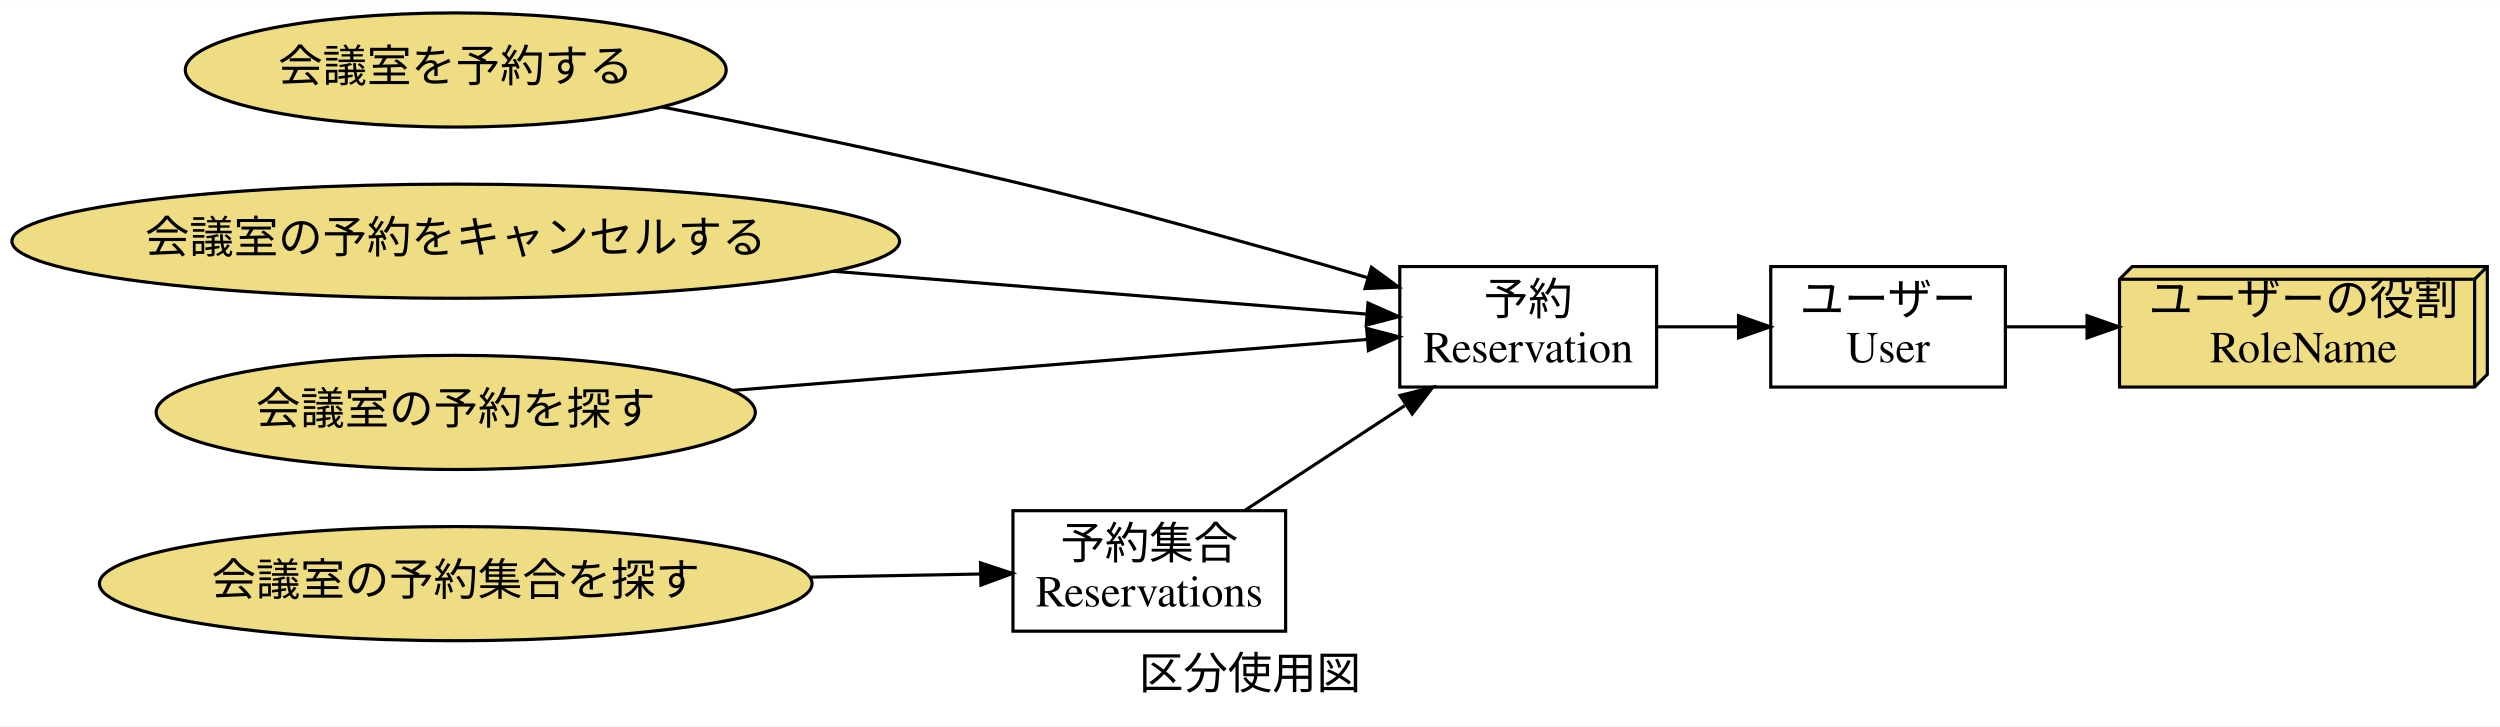
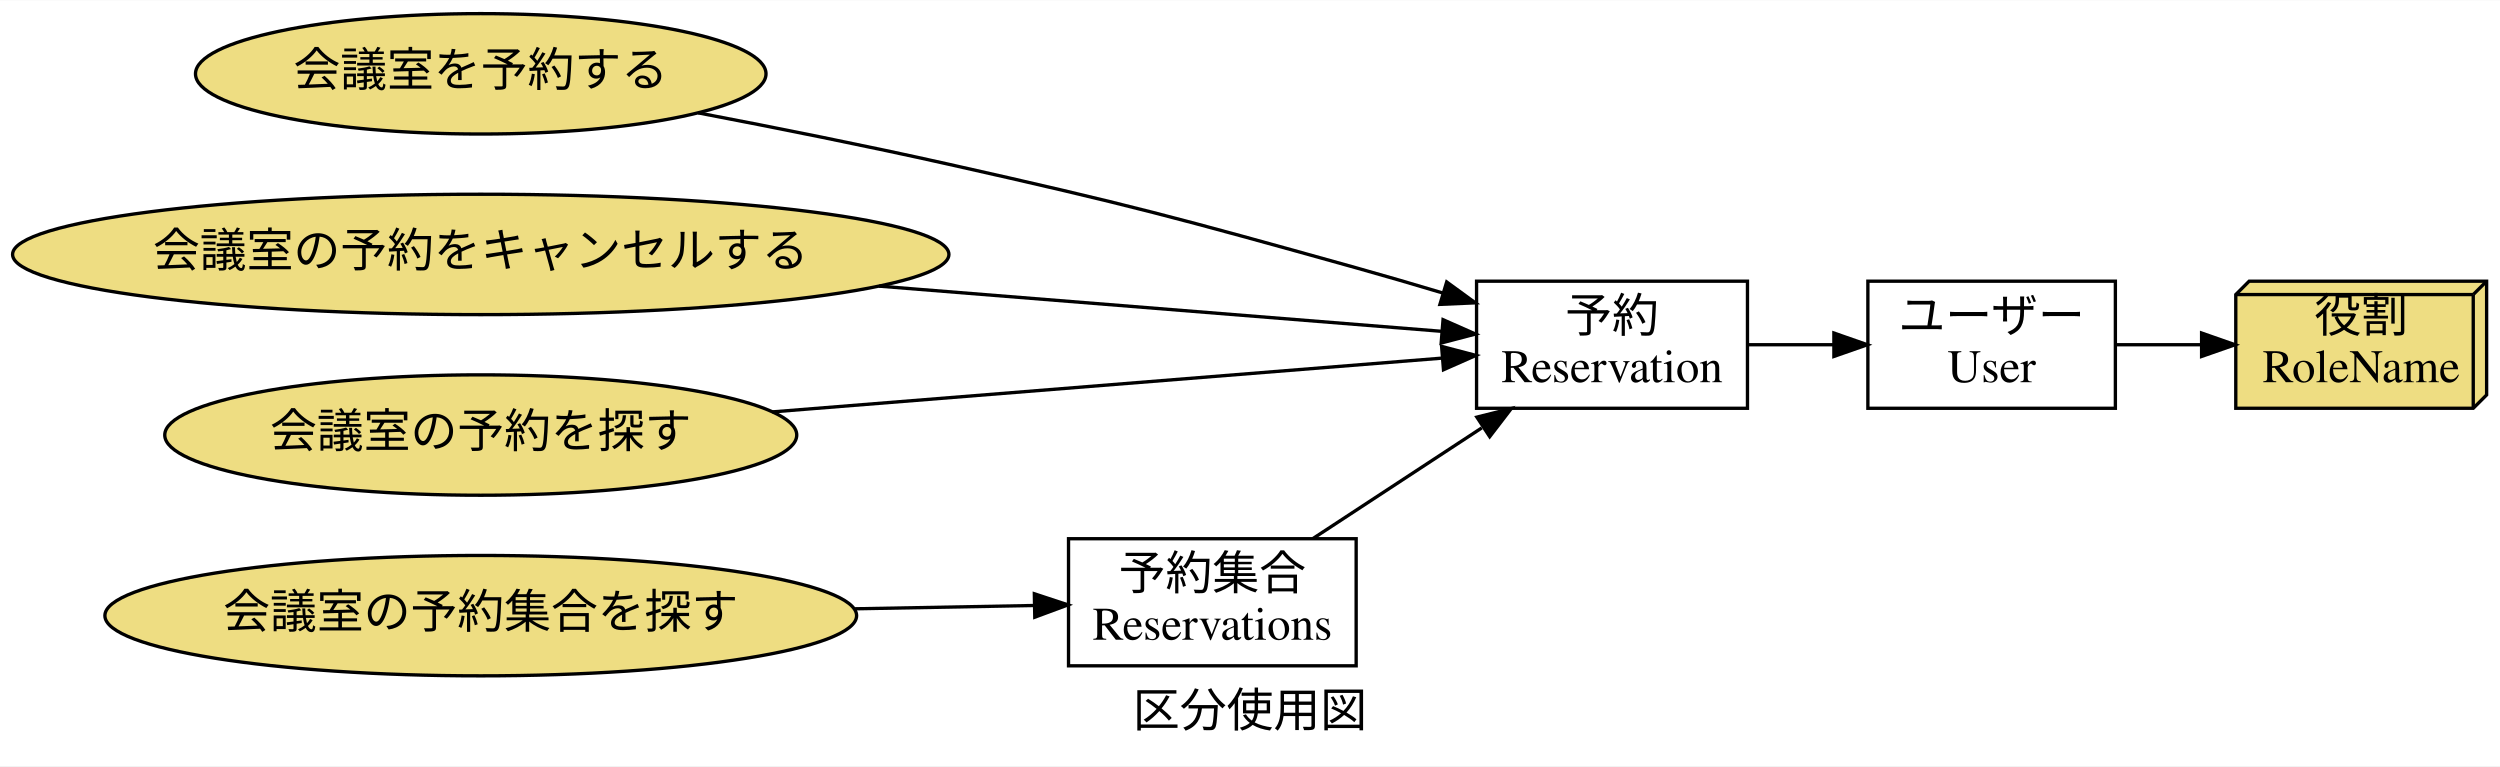
- <svg xmlns="http://www.w3.org/2000/svg" xmlns:xlink="http://www.w3.org/1999/xlink" width="788px" height="229px" viewBox="0.00 0.00 788.48 229.00">
+ <svg xmlns="http://www.w3.org/2000/svg" xmlns:xlink="http://www.w3.org/1999/xlink" width="747px" height="229px" viewBox="0.00 0.00 747.48 229.00">
  <g id="graph0" class="graph" transform="scale(1.0 1.0) rotate(0) translate(4 225)">
-     <polygon fill="white" stroke="transparent" points="-4,4 -4,-225 784.48,-225 784.48,4 -4,4" />
-     <text text-anchor="middle" x="390.24" y="-7.8" font-family="Times,serif" font-size="14.00">区分使用図</text>
+     <polygon fill="white" stroke="transparent" points="-4,4 -4,-225 743.48,-225 743.48,4 -4,4" />
+     <text text-anchor="middle" x="369.74" y="-7.8" font-family="Times,serif" font-size="14.00">区分使用図</text>
    <g id="node1" class="node">
-       <polygon fill="#eedd82" stroke="black" points="780.48,-141 668.48,-141 664.48,-137 664.48,-103 776.48,-103 780.48,-107 780.48,-141" />
-       <polyline fill="none" stroke="black" points="776.48,-137 664.48,-137 " />
-       <polyline fill="none" stroke="black" points="776.48,-137 776.48,-103 " />
-       <polyline fill="none" stroke="black" points="776.48,-137 780.48,-141 " />
-       <text text-anchor="middle" x="722.48" y="-125.8" font-family="Times,serif" font-size="14.00">ユーザーの役割</text>
-       <text text-anchor="middle" x="722.48" y="-110.8" font-family="Times,serif" font-size="14.00">RoleName</text>
+       <polygon fill="#eedd82" stroke="black" points="739.48,-141 668.48,-141 664.48,-137 664.48,-103 735.48,-103 739.48,-107 739.48,-141" />
+       <polyline fill="none" stroke="black" points="735.48,-137 664.48,-137 " />
+       <polyline fill="none" stroke="black" points="735.48,-137 735.48,-103 " />
+       <polyline fill="none" stroke="black" points="735.48,-137 739.48,-141 " />
+       <text text-anchor="middle" x="701.98" y="-125.8" font-family="Times,serif" font-size="14.00">役割</text>
+       <text text-anchor="middle" x="701.98" y="-110.8" font-family="Times,serif" font-size="14.00">RoleName</text>
    </g>
    <g id="node2" class="node">
      <g id="a_node2">
        <a xlink:href="https://github.com/system-sekkei/library/tree/master/src/main/java/mrs/application/service/reservation/ReservationService.java" xlink:title="ReservationService.reserve(Reservation)">
          <ellipse fill="#eedd82" stroke="black" cx="139.74" cy="-203" rx="85.29" ry="18" />
          <text text-anchor="middle" x="139.74" y="-199.3" font-family="Times,serif" font-size="14.00">
                        会議室を予約する
                    </text>
        </a>
      </g>
    </g>
    <g id="node6" class="node">
      <polygon fill="white" stroke="black" points="518.48,-141 437.48,-141 437.48,-103 518.48,-103 518.48,-141" />
      <text text-anchor="middle" x="477.98" y="-125.8" font-family="Times,serif" font-size="14.00">予約</text>
      <text text-anchor="middle" x="477.98" y="-110.8" font-family="Times,serif" font-size="14.00">Reservation
            </text>
    </g>
    <g id="edge4" class="edge">
      <path fill="none" stroke="black" d="M204.78,-191.32C228.33,-186.82 255.17,-181.45 279.48,-176 334.07,-163.76 347.59,-160.04 401.48,-145 409.91,-142.64 418.85,-140.03 427.5,-137.43" />
      <polygon fill="black" stroke="black" points="428.55,-140.77 437.11,-134.53 426.53,-134.07 428.55,-140.77" />
    </g>
    <g id="node3" class="node">
      <g id="a_node3">
        <a xlink:href="https://github.com/system-sekkei/library/tree/master/src/main/java/mrs/application/service/reservation/ReservationService.java" xlink:title="ReservationService.cancel(Reservation)">
          <ellipse fill="#eedd82" stroke="black" cx="139.74" cy="-149" rx="139.98" ry="18" />
          <text text-anchor="middle" x="139.74" y="-145.3" font-family="Times,serif" font-size="14.00">
                        会議室の予約をキャンセルする
                    </text>
        </a>
      </g>
    </g>
    <g id="edge5" class="edge">
      <path fill="none" stroke="black" d="M258.81,-139.52C316.44,-134.89 382.71,-129.57 426.95,-126.02" />
      <polygon fill="black" stroke="black" points="427.46,-129.49 437.15,-125.2 426.9,-122.51 427.46,-129.49" />
    </g>
    <g id="node4" class="node">
      <g id="a_node4">
        <a xlink:href="https://github.com/system-sekkei/library/tree/master/src/main/java/mrs/application/service/reservation/ReservationService.java" xlink:title="ReservationService.findOne(ReservationId)">
          <ellipse fill="#eedd82" stroke="black" cx="139.74" cy="-95" rx="94.48" ry="18" />
          <text text-anchor="middle" x="139.74" y="-91.3" font-family="Times,serif" font-size="14.00">
                        会議室の予約を探す
                    </text>
        </a>
      </g>
    </g>
    <g id="edge6" class="edge">
      <path fill="none" stroke="black" d="M226.89,-101.92C290.37,-107.02 374.49,-113.77 427.18,-118" />
      <polygon fill="black" stroke="black" points="427.03,-121.5 437.28,-118.81 427.59,-114.52 427.03,-121.5" />
    </g>
    <g id="node5" class="node">
      <g id="a_node5">
        <a xlink:href="https://github.com/system-sekkei/library/tree/master/src/main/java/mrs/application/service/reservation/ReservationService.java" xlink:title="ReservationService.findReservations(ReservableRoomId)">
          <ellipse fill="#eedd82" stroke="black" cx="139.74" cy="-41" rx="112.38" ry="18" />
          <text text-anchor="middle" x="139.74" y="-37.3" font-family="Times,serif" font-size="14.00">
                        会議室の予約集合を探す
                    </text>
        </a>
      </g>
    </g>
    <g id="node7" class="node">
      <polygon fill="white" stroke="black" points="401.48,-64 315.48,-64 315.48,-26 401.48,-26 401.48,-64" />
      <text text-anchor="middle" x="358.48" y="-48.8" font-family="Times,serif" font-size="14.00">予約集合</text>
      <text text-anchor="middle" x="358.48" y="-33.8" font-family="Times,serif" font-size="14.00">Reservations
            </text>
    </g>
    <g id="edge7" class="edge">
      <path fill="none" stroke="black" d="M251.65,-43.05C270.27,-43.39 288.8,-43.73 305.02,-44.03" />
      <polygon fill="black" stroke="black" points="305.26,-47.54 315.32,-44.22 305.39,-40.54 305.26,-47.54" />
    </g>
    <g id="node8" class="node">
      <polygon fill="white" stroke="black" points="628.48,-141 554.48,-141 554.48,-103 628.48,-103 628.48,-141" />
      <text text-anchor="middle" x="591.48" y="-125.8" font-family="Times,serif" font-size="14.00">ユーザー</text>
      <text text-anchor="middle" x="591.48" y="-110.8" font-family="Times,serif" font-size="14.00">User</text>
    </g>
    <g id="edge3" class="edge">
      <path fill="none" stroke="black" d="M518.6,-122C526.88,-122 535.67,-122 544.17,-122" />
      <polygon fill="black" stroke="black" points="544.32,-125.5 554.32,-122 544.32,-118.5 544.32,-125.5" />
    </g>
    <g id="edge2" class="edge">
      <path fill="none" stroke="black" d="M388.52,-64.03C403.77,-74.03 422.65,-86.4 439.04,-97.14" />
      <polygon fill="black" stroke="black" points="437.57,-100.36 447.86,-102.92 441.41,-94.51 437.57,-100.36" />
    </g>
    <g id="edge1" class="edge">
-       <path fill="none" stroke="black" d="M628.75,-122C636.68,-122 645.32,-122 654.02,-122" />
-       <polygon fill="black" stroke="black" points="654.24,-125.5 664.24,-122 654.24,-118.5 654.24,-125.5" />
+       <path fill="none" stroke="black" d="M628.6,-122C636.76,-122 645.52,-122 654.05,-122" />
+       <polygon fill="black" stroke="black" points="654.26,-125.5 664.26,-122 654.26,-118.5 654.26,-125.5" />
    </g>
  </g>
</svg>
